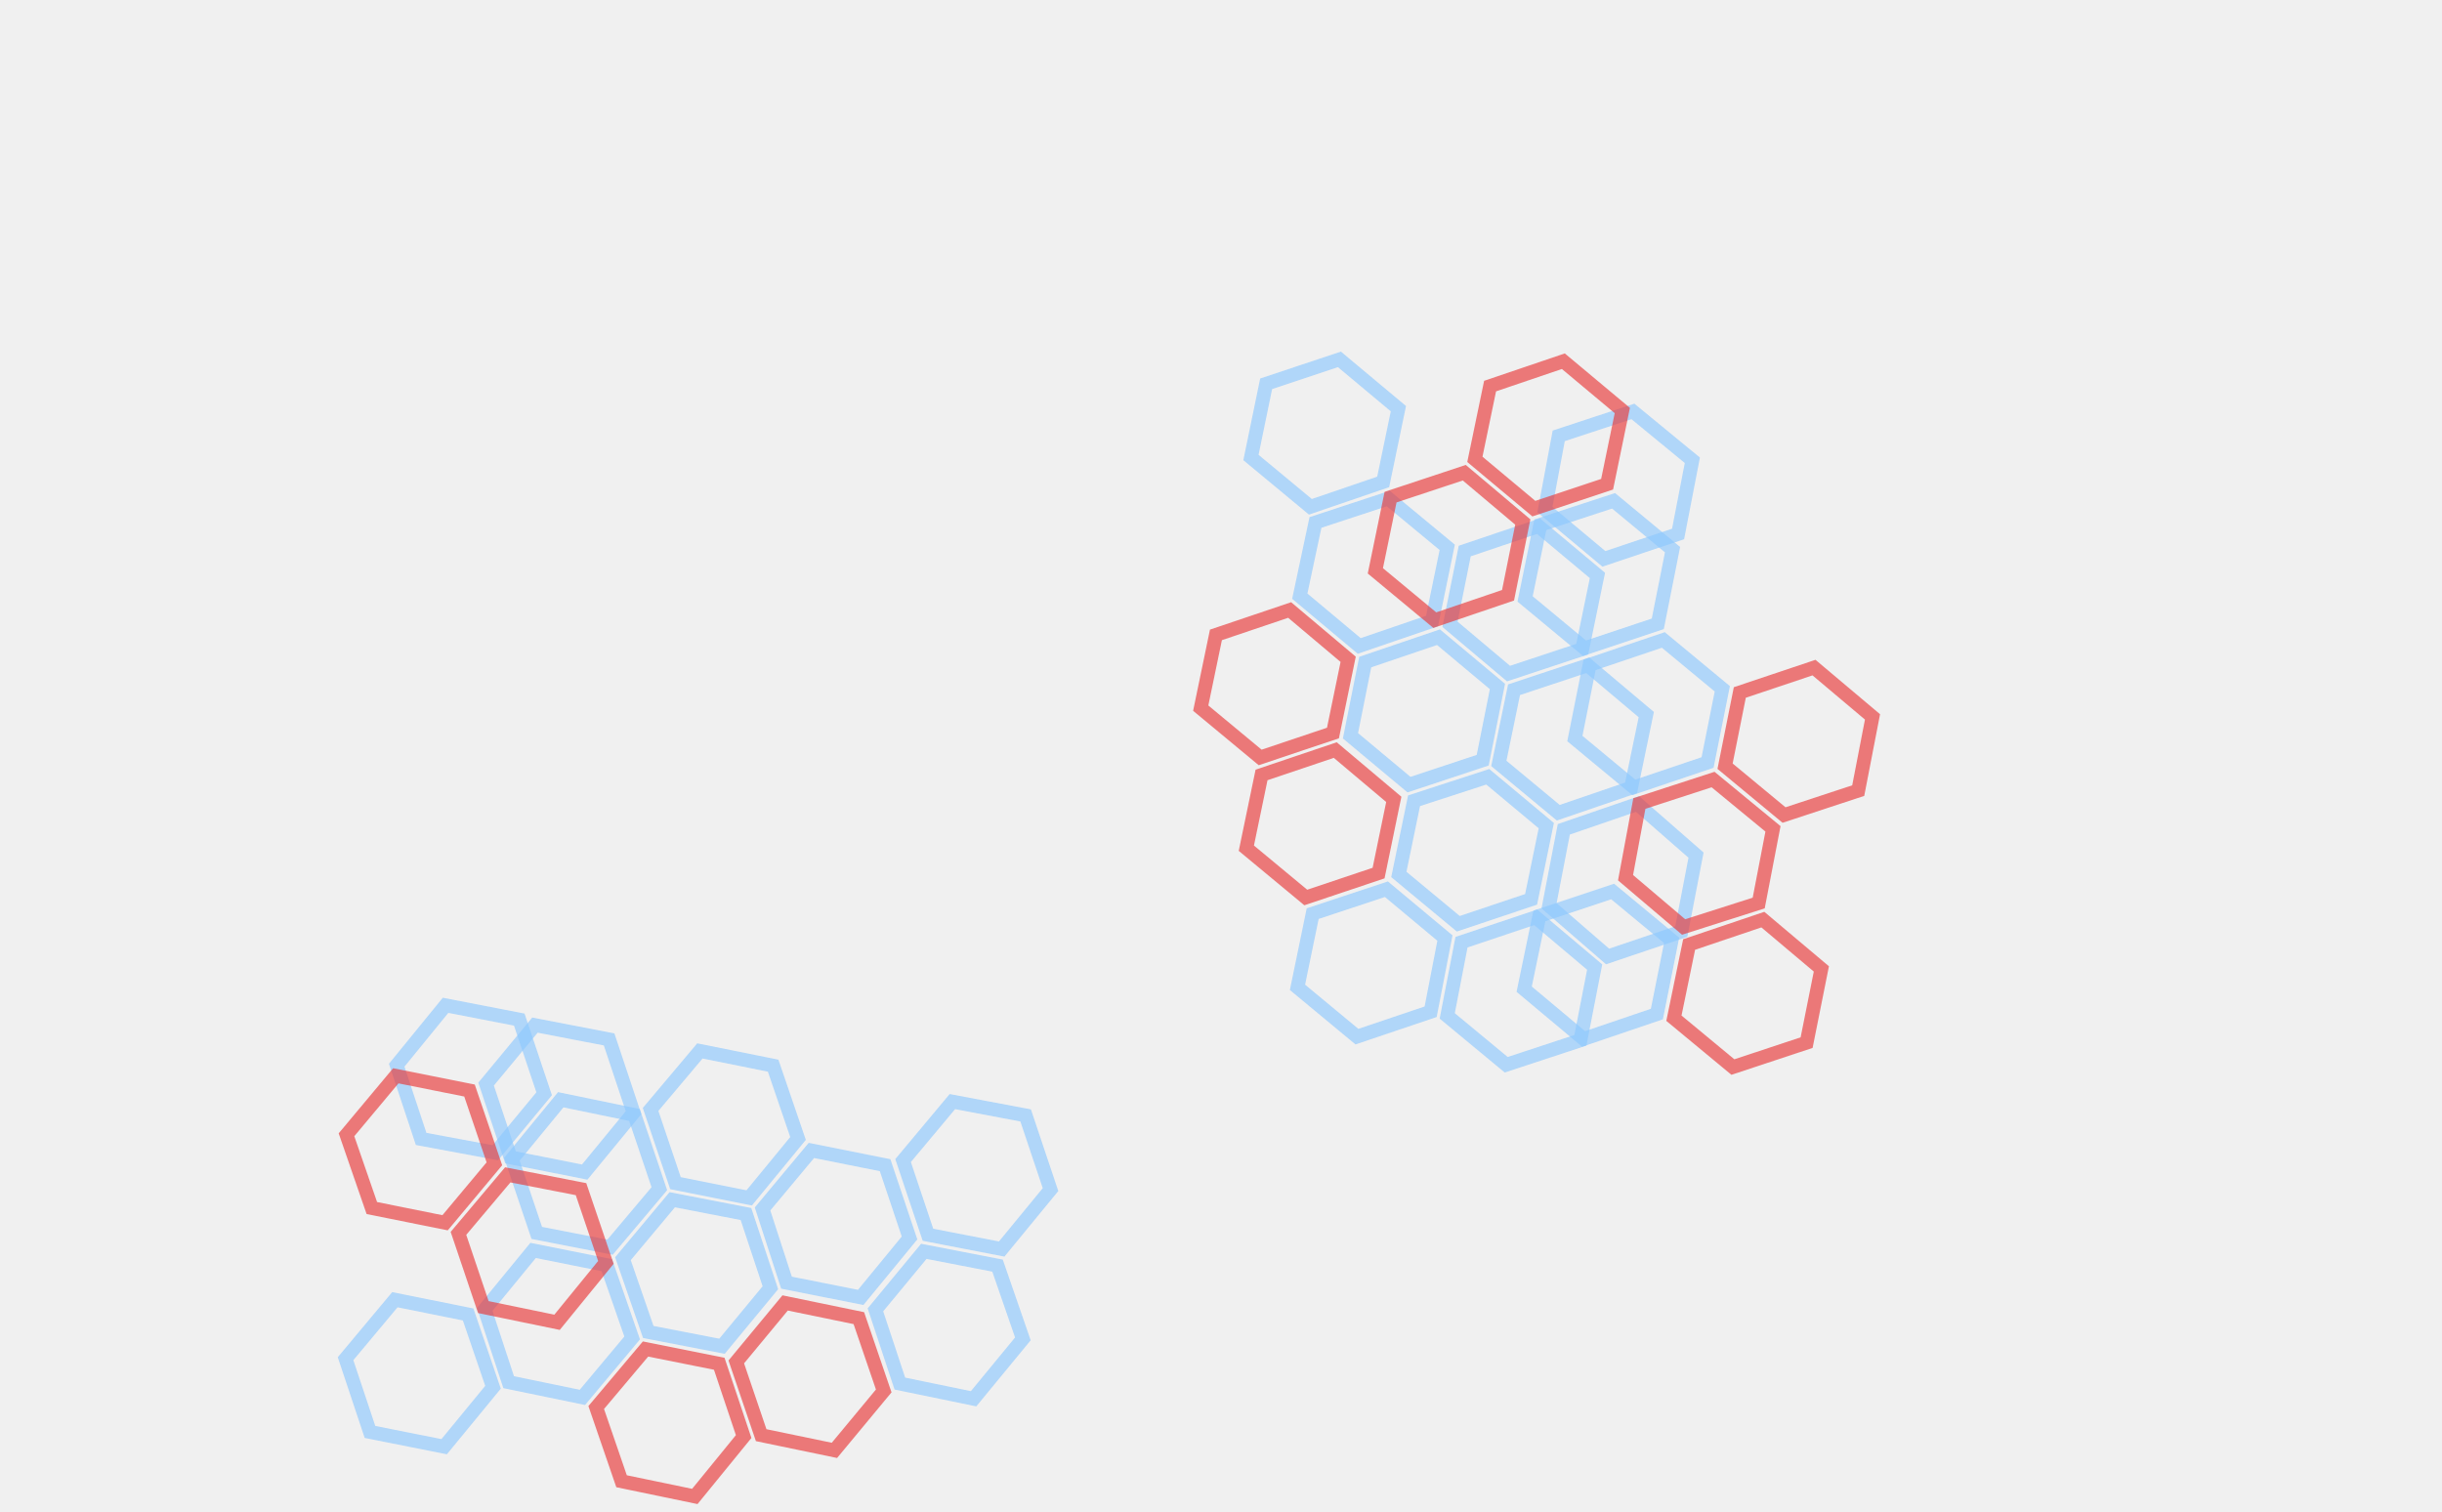
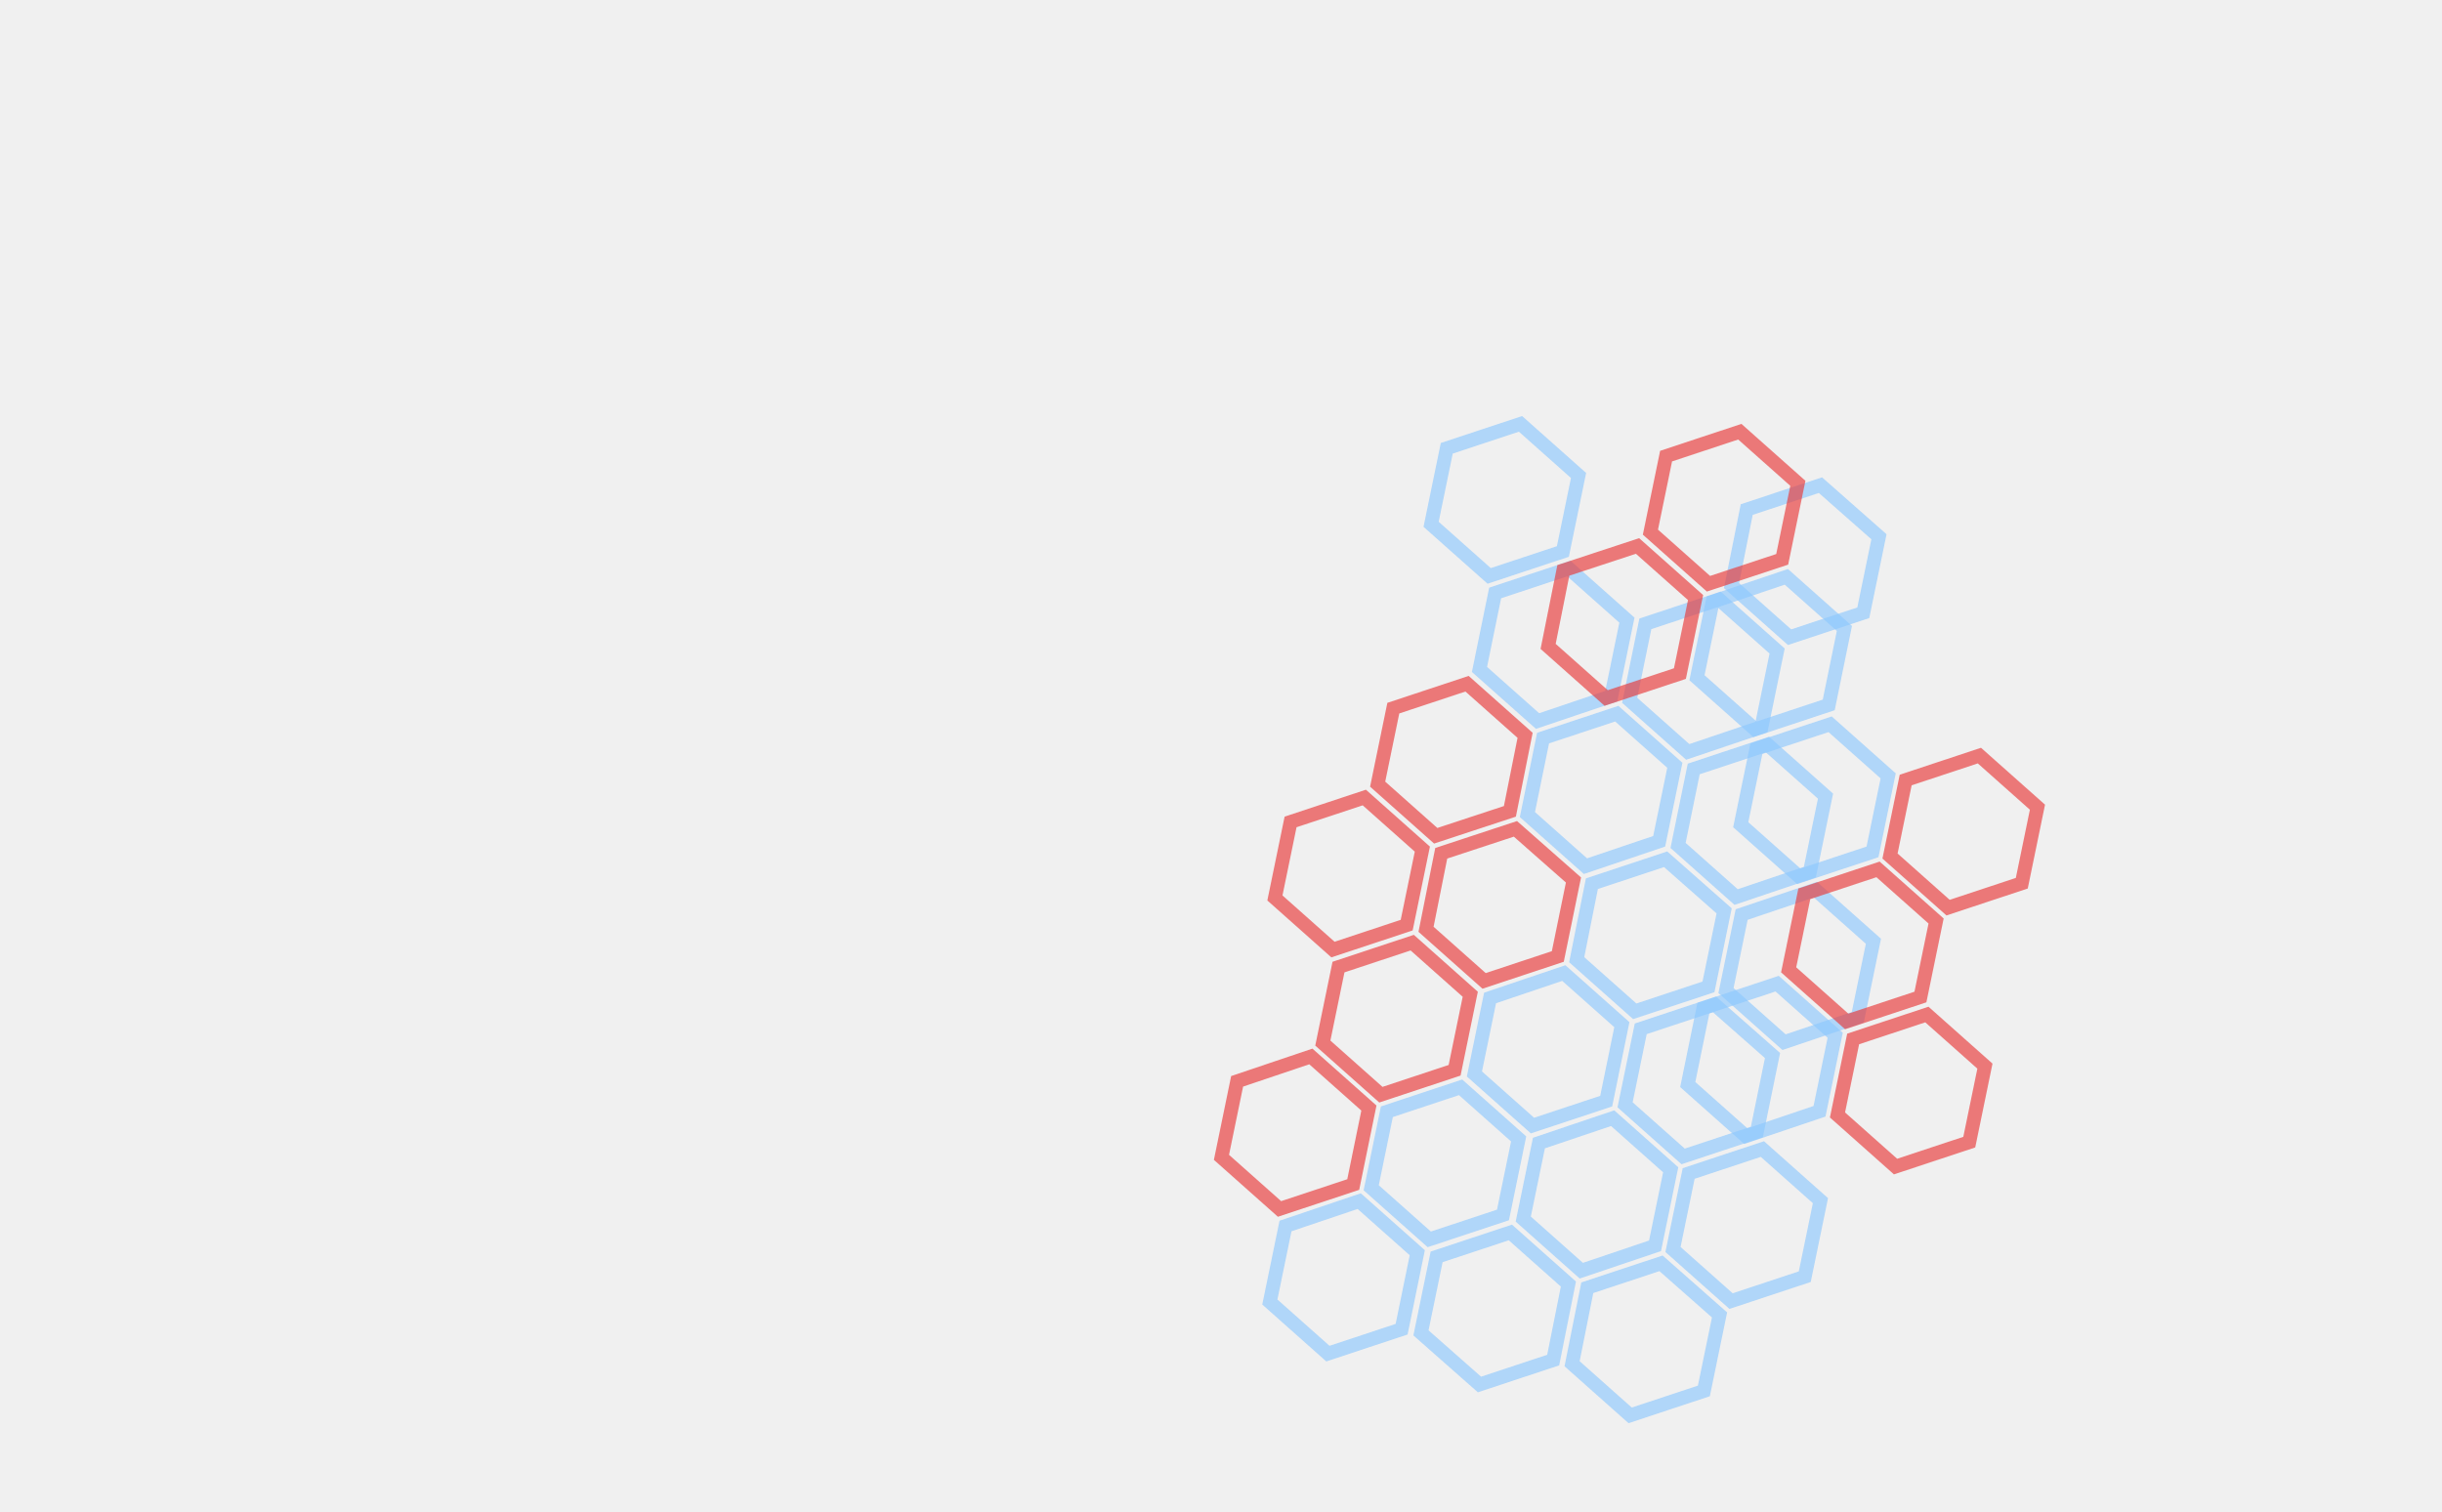
<svg xmlns="http://www.w3.org/2000/svg" version="1.1" id="Layer_1" x="0px" y="0px" viewBox="0 0 530 328" style="enable-background:new 0 0 530 328;" xml:space="preserve">
  <style type="text/css">
- 	.st0{opacity:0.65;fill:none;stroke:#8DC7FD;stroke-width:3;stroke-miterlimit:10;enable-background:new    ;}
- 	.st1{opacity:0.65;fill:#FFFFFF;stroke:#000000;stroke-width:3;stroke-miterlimit:10;enable-background:new    ;}
- 	.st2{opacity:0.65;fill:none;stroke:#E83838;stroke-width:3;stroke-miterlimit:10;enable-background:new    ;}
+ 	.st0{opacity:0.65;fill:none;stroke:#8DC7FD;stroke-width:3;stroke-miterlimit:10;}
+ 	.st1{opacity:0.65;fill:none;stroke:#E83838;stroke-width:3;stroke-miterlimit:10;}
</style>
-   <polygon class="st0" points="300.2,104.6 284.4,110 271.5,99.3 274.8,83.3 290.7,78 303.5,88.7 " />
-   <path class="st1" d="M289.4,126.1" />
-   <polygon class="st2" points="289.3,159.1 273.5,164.4 260.6,153.7 263.9,137.8 279.9,132.4 292.6,143.1 " />
-   <polygon class="st0" points="321.8,165 305.8,170.3 293.1,159.7 296.3,143.7 312.2,138.3 325,149 " />
-   <polygon class="st0" points="310.8,134.8 295,140.2 282.1,129.4 285.5,113.4 301.3,108.2 314.1,118.8 " />
-   <polygon class="st0" points="343.4,140.9 327.4,146.2 314.7,135.5 317.9,119.6 333.9,114.2 346.7,124.9 " />
-   <polygon class="st0" points="364.2,115.9 348.1,121.3 335.3,110.6 338.3,94.6 354.4,89.3 367.3,99.9 " />
-   <polygon class="st2" points="327.3,129.2 311.4,134.6 298.5,123.9 301.8,107.9 317.8,102.6 330.5,113.3 " />
-   <polygon class="st0" points="359.8,135.4 343.9,140.7 331,130 334.3,113.9 350.2,108.7 363,119.3 " />
-   <polygon class="st2" points="348.8,105.1 332.9,110.4 320.1,99.7 323.4,83.8 339.3,78.4 352.1,89.1 " />
-   <polygon class="st0" points="310.5,219.6 294.5,225 281.6,214.3 284.9,198.3 300.9,193 313.6,203.6 " />
-   <polygon class="st0" points="343,225.8 326.9,231.1 314.1,220.5 317.2,204.5 333.3,199.1 346.1,209.9 " />
-   <polygon class="st0" points="354,171 338.2,176.4 325.3,165.7 328.6,149.7 344.6,144.4 357.3,155.1 " />
-   <polygon class="st0" points="332.3,195.2 316.5,200.5 303.6,189.8 306.9,173.8 322.9,168.6 335.6,179.2 " />
-   <polygon class="st0" points="364.9,202.2 348.9,207.6 336.2,196.6 339.4,180 355.4,174.5 368.1,185.6 " />
-   <polygon class="st0" points="370.6,165.5 354.6,170.9 341.8,160.3 345,144.3 361,138.9 373.8,149.5 " />
-   <polygon class="st0" points="359.6,220.1 343.7,225.5 330.8,214.7 334.1,198.8 350,193.5 362.8,204.1 " />
-   <polygon class="st2" points="392.1,226.3 376.1,231.6 363.3,221 366.6,205 382.6,199.6 395.3,210.3 " />
-   <polygon class="st2" points="403.3,171.6 387.2,176.9 374.4,166.3 377.6,150.3 393.7,144.9 406.4,155.6 " />
-   <polygon class="st2" points="381.7,196 365.4,201.2 352.8,190.5 355.8,174.4 371.8,169.2 384.8,179.9 " />
-   <polygon class="st2" points="299.2,189.5 283.4,194.8 270.5,184.1 273.8,168.2 289.8,162.8 302.5,173.5 " />
-   <polygon class="st0" points="101.6,285.3 107,301.1 96.4,314 80.3,310.8 75,294.9 85.7,282.1 " />
-   <path class="st1" d="M123.1,296" />
-   <polygon class="st2" points="156.1,296 161.4,311.8 150.8,324.8 134.9,321.5 129.4,305.5 140.1,292.8 " />
-   <polygon class="st0" points="161.9,263.5 167.2,279.5 156.7,292.2 140.7,289.1 135.2,273.2 145.9,260.4 " />
-   <polygon class="st0" points="131.7,274.6 137.2,290.4 126.4,303.3 110.4,300 105.2,284.2 115.7,271.4 " />
-   <polygon class="st0" points="137.7,242 143.1,258 132.4,270.7 116.5,267.6 111.1,251.6 121.7,238.7 " />
-   <polygon class="st0" points="112.7,221.3 118.1,237.4 107.5,250.2 91.4,247.2 86.1,231.2 96.7,218.2 " />
-   <polygon class="st2" points="126.1,258.1 131.5,274 120.9,287 104.9,283.7 99.5,267.7 110.2,255 " />
-   <polygon class="st0" points="132.2,225.6 137.5,241.5 126.9,254.4 110.8,251.2 105.5,235.3 116.1,222.5 " />
-   <polygon class="st2" points="101.9,236.7 107.3,252.6 96.6,265.4 80.7,262.2 75.2,246.3 85.9,233.5 " />
-   <polygon class="st0" points="216.5,274.7 222,290.6 211.3,303.6 195.3,300.3 190,284.3 200.5,271.6 " />
-   <polygon class="st0" points="222.6,242.1 228,258.2 217.4,271.1 201.4,268 196,251.9 206.7,239.1 " />
-   <polygon class="st0" points="167.8,231.3 173.2,247.1 162.6,260 146.6,256.8 141.2,240.8 151.9,228.1 " />
-   <polygon class="st0" points="192.1,252.9 197.4,268.7 186.8,281.6 170.7,278.4 165.5,262.4 176.1,249.7 " />
-   <polygon class="st2" points="186.4,286.1 191.8,301.9 181.1,314.8 165.2,311.5 159.8,295.6 170.4,282.8 " />
+   <polygon class="st0" points="323.4,216.6 320,233.1 332.6,244.3 348.6,239 352,222.4 339.4,211.2 " />
+   <polygon class="st0" points="356.1,223.3 352.7,239.8 365.3,251 381.3,245.7 384.7,229.1 372.1,218 " />
+   <polygon class="st0" points="345.5,191.8 342.2,208.3 354.8,219.5 370.8,214.2 374.2,197.7 361.5,186.5 " />
+   <polygon class="st0" points="367.6,166.9 364.2,183.5 376.8,194.7 392.8,189.3 396.2,172.8 383.6,161.6 " />
+   <polygon class="st0" points="334.9,160.2 331.5,176.8 344.1,188 360.1,182.6 363.5,166.1 350.9,154.9 " />
+   <polygon class="st0" points="357.1,135.4 353.7,152 366.3,163.2 382.3,157.8 385.7,141.3 373.1,130.1 " />
+   <polygon class="st0" points="378,198.5 374.6,215 387.2,226.2 403.2,220.8 406.6,204.3 394,193.1 " />
+   <polygon class="st0" points="324.5,128.7 321.1,145.3 333.7,156.5 349.7,151.1 353.1,134.6 340.5,123.4 " />
+   <polygon class="st0" points="314,97.3 310.6,113.8 323.2,125 339.2,119.7 342.6,103.2 330,92 " />
+   <polygon class="st0" points="379.1,110.6 375.8,127.1 388.4,138.3 404.4,133 407.8,116.5 395.1,105.3 " />
+   <polygon class="st1" points="312.8,185.2 309.5,201.7 322.1,212.9 338.1,207.6 341.5,191 328.9,179.9 " />
+   <polygon class="st1" points="302.4,153.7 299,170.2 311.6,181.4 327.7,176.1 331,159.6 318.4,148.4 " />
+   <polygon class="st0" points="369.7,218.8 366.3,235.4 378.9,246.6 394.9,241.2 398.3,224.7 385.7,213.5 " />
+   <polygon class="st1" points="402.2,225.5 398.8,242 411.4,253.2 427.4,247.9 430.8,231.4 418.2,220.2 " />
+   <polygon class="st1" points="391.6,194 388.2,210.5 400.8,221.7 416.8,216.4 420.2,199.9 407.6,188.7 " />
+   <polygon class="st1" points="413.6,169.3 410.2,185.8 422.8,197 438.8,191.7 442.2,175.2 429.6,164 " />
+   <polygon class="st0" points="381.2,162.5 377.8,179 390.4,190.2 406.4,184.9 409.8,168.4 397.2,157.2 " />
+   <polygon class="st1" points="339.3,123.8 336,140.3 348.6,151.5 364.6,146.2 368,129.7 355.4,118.5 " />
+   <polygon class="st0" points="371.7,130.6 368.3,147.1 380.9,158.3 396.9,153 400.3,136.4 387.7,125.2 " />
+   <polygon class="st1" points="361.6,99 358.2,115.5 370.8,126.7 386.8,121.4 390.2,104.9 377.6,93.7 " />
+   <polygon class="st0" points="301,241.3 297.6,257.8 310.2,269 326.2,263.7 329.6,247.2 317,236 " />
+   <polygon class="st1" points="290.5,209.9 287.1,226.4 299.7,237.6 315.7,232.3 319.1,215.8 306.5,204.6 " />
+   <polygon class="st1" points="280.1,178.4 276.7,194.9 289.3,206.1 305.3,200.8 308.7,184.3 296.1,173.1 " />
+   <polygon class="st0" points="279,266.1 275.6,282.6 288.2,293.8 304.2,288.5 307.6,271.9 295,260.7 " />
+   <polygon class="st1" points="268.5,234.7 265.1,251.2 277.7,262.4 293.7,257.1 297.1,240.5 284.5,229.3 " />
+   <polygon class="st0" points="334,248.1 330.6,264.6 343.2,275.8 359.2,270.4 362.6,253.9 350,242.7 " />
+   <polygon class="st0" points="311.8,272.8 308.4,289.3 321.1,300.5 337.1,295.2 340.4,278.7 327.8,267.5 " />
+   <polygon class="st0" points="366.5,254.7 363.1,271.2 375.7,282.4 391.7,277.1 395.1,260.6 382.5,249.4 " />
+   <polygon class="st0" points="344.5,279.5 341.2,296 353.8,307.2 369.8,301.9 373.2,285.4 360.5,274.2 " />
</svg>
